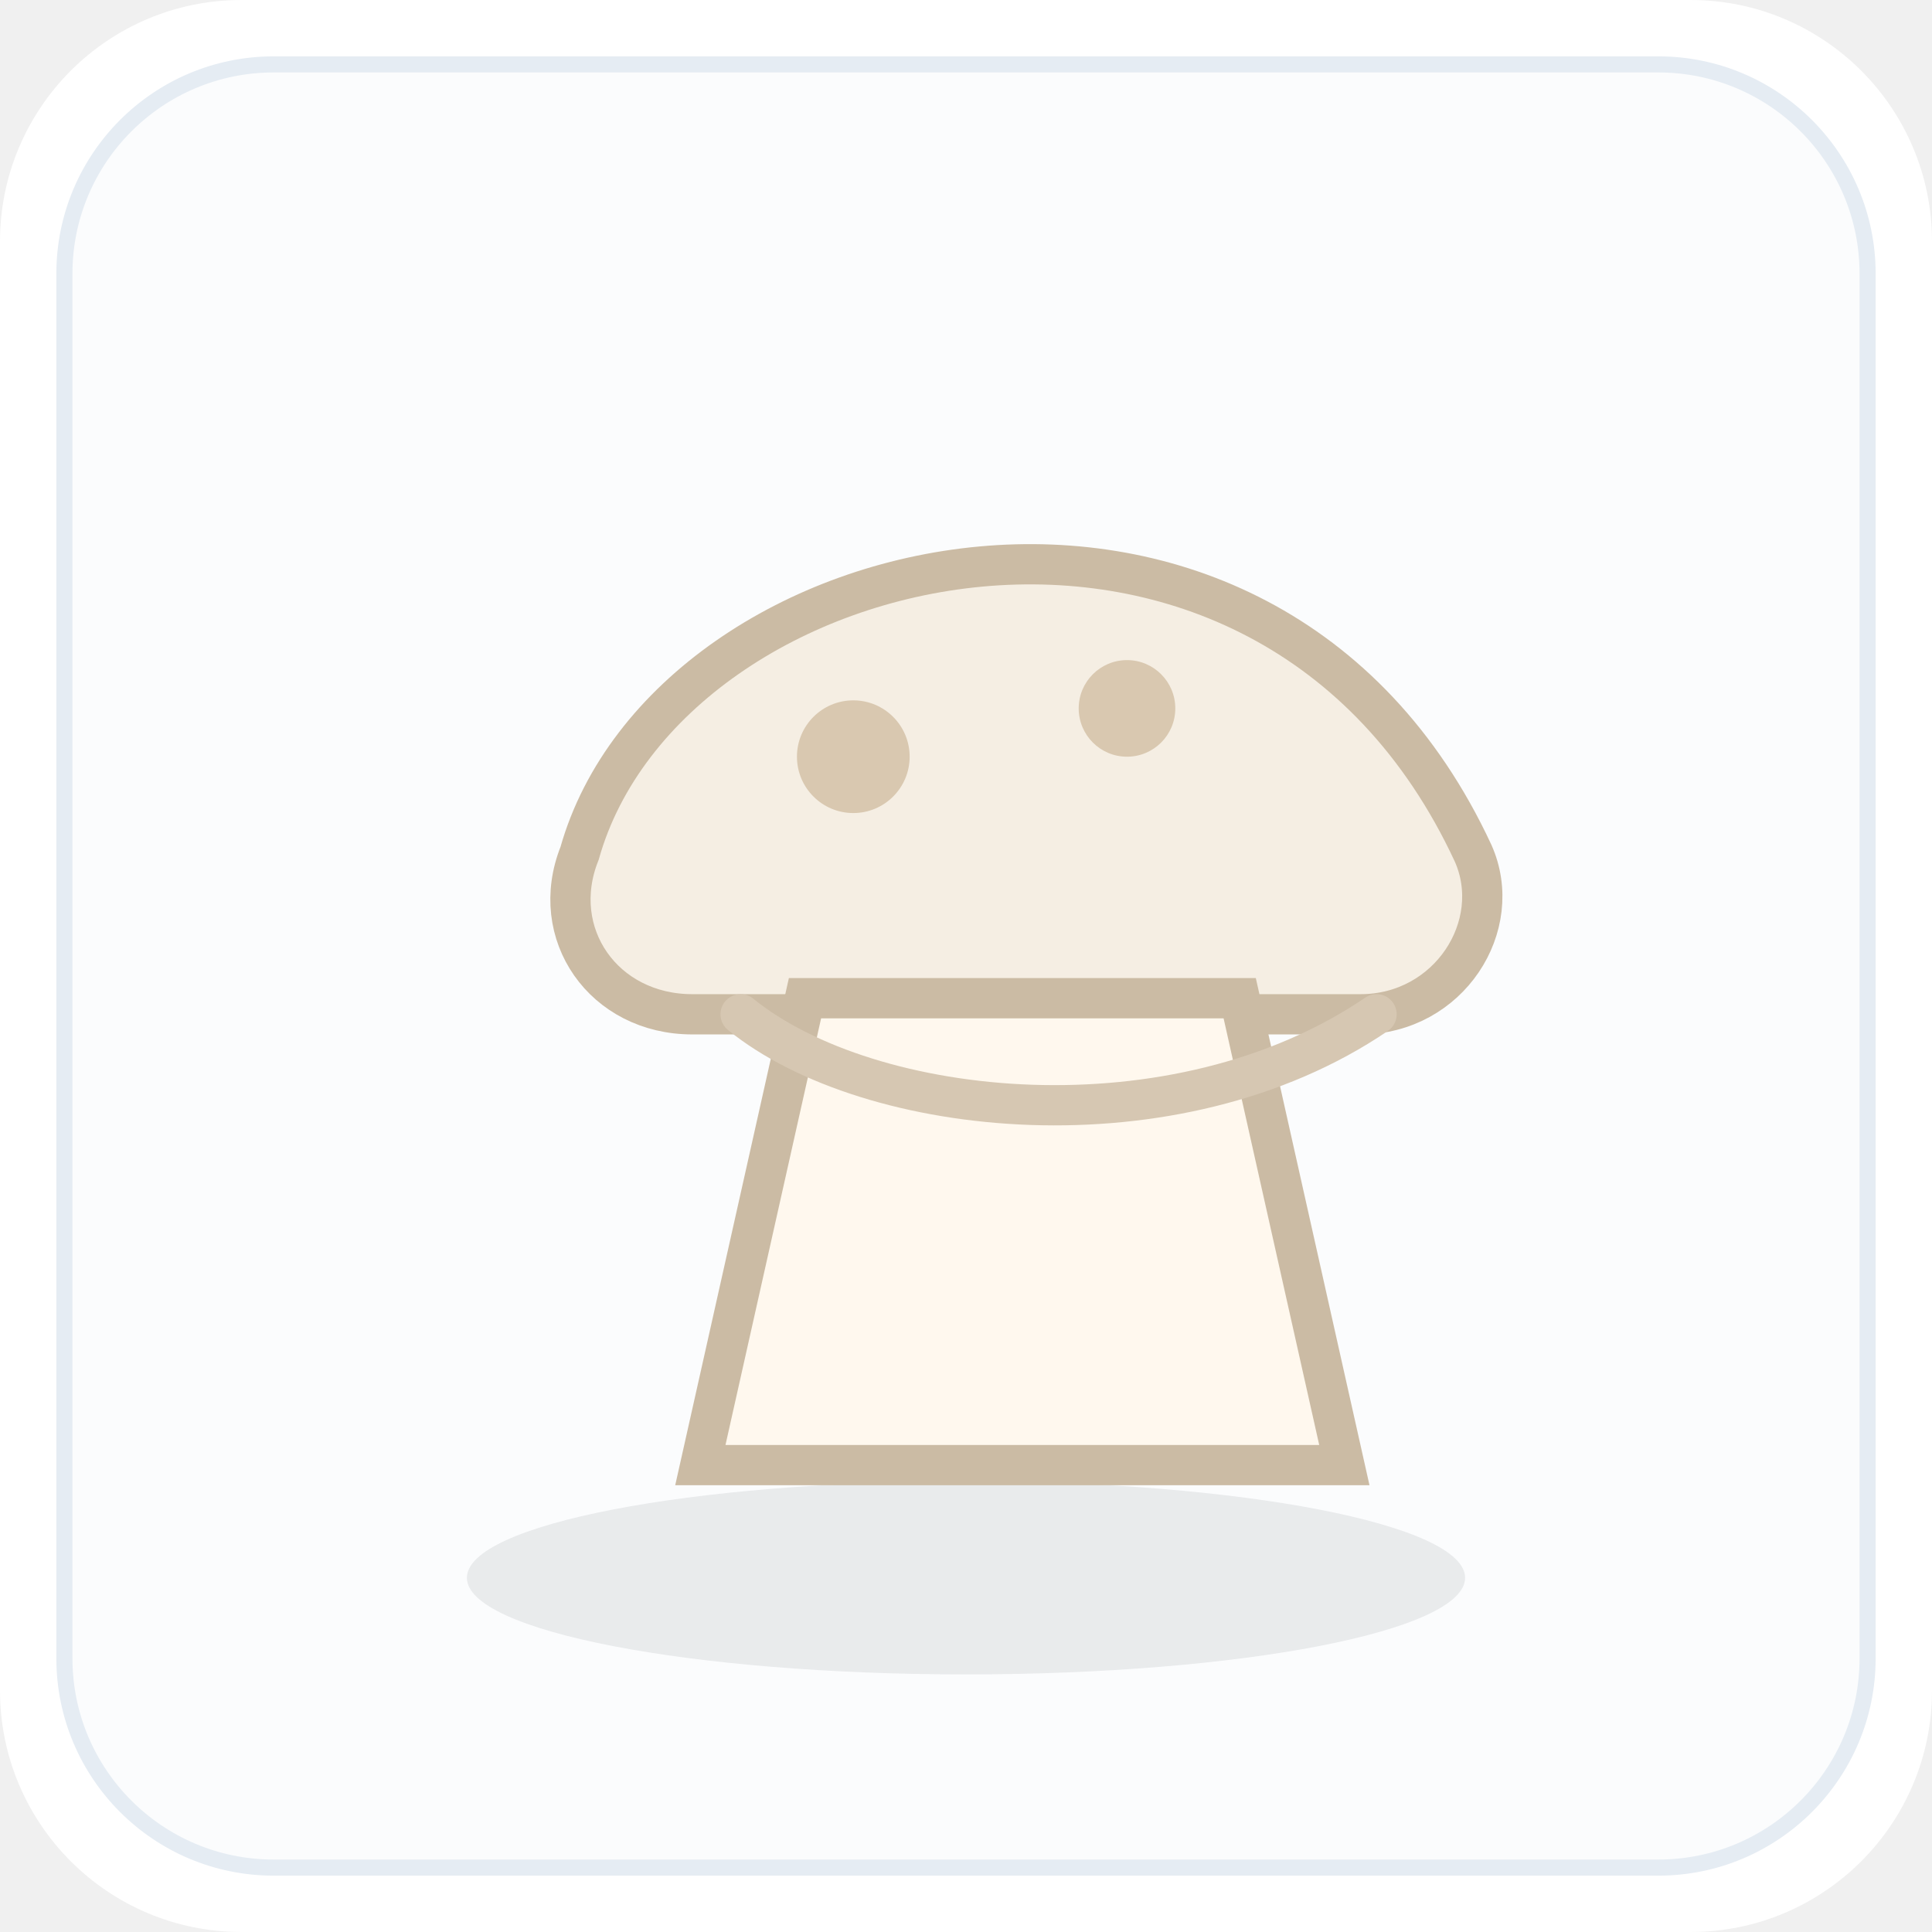
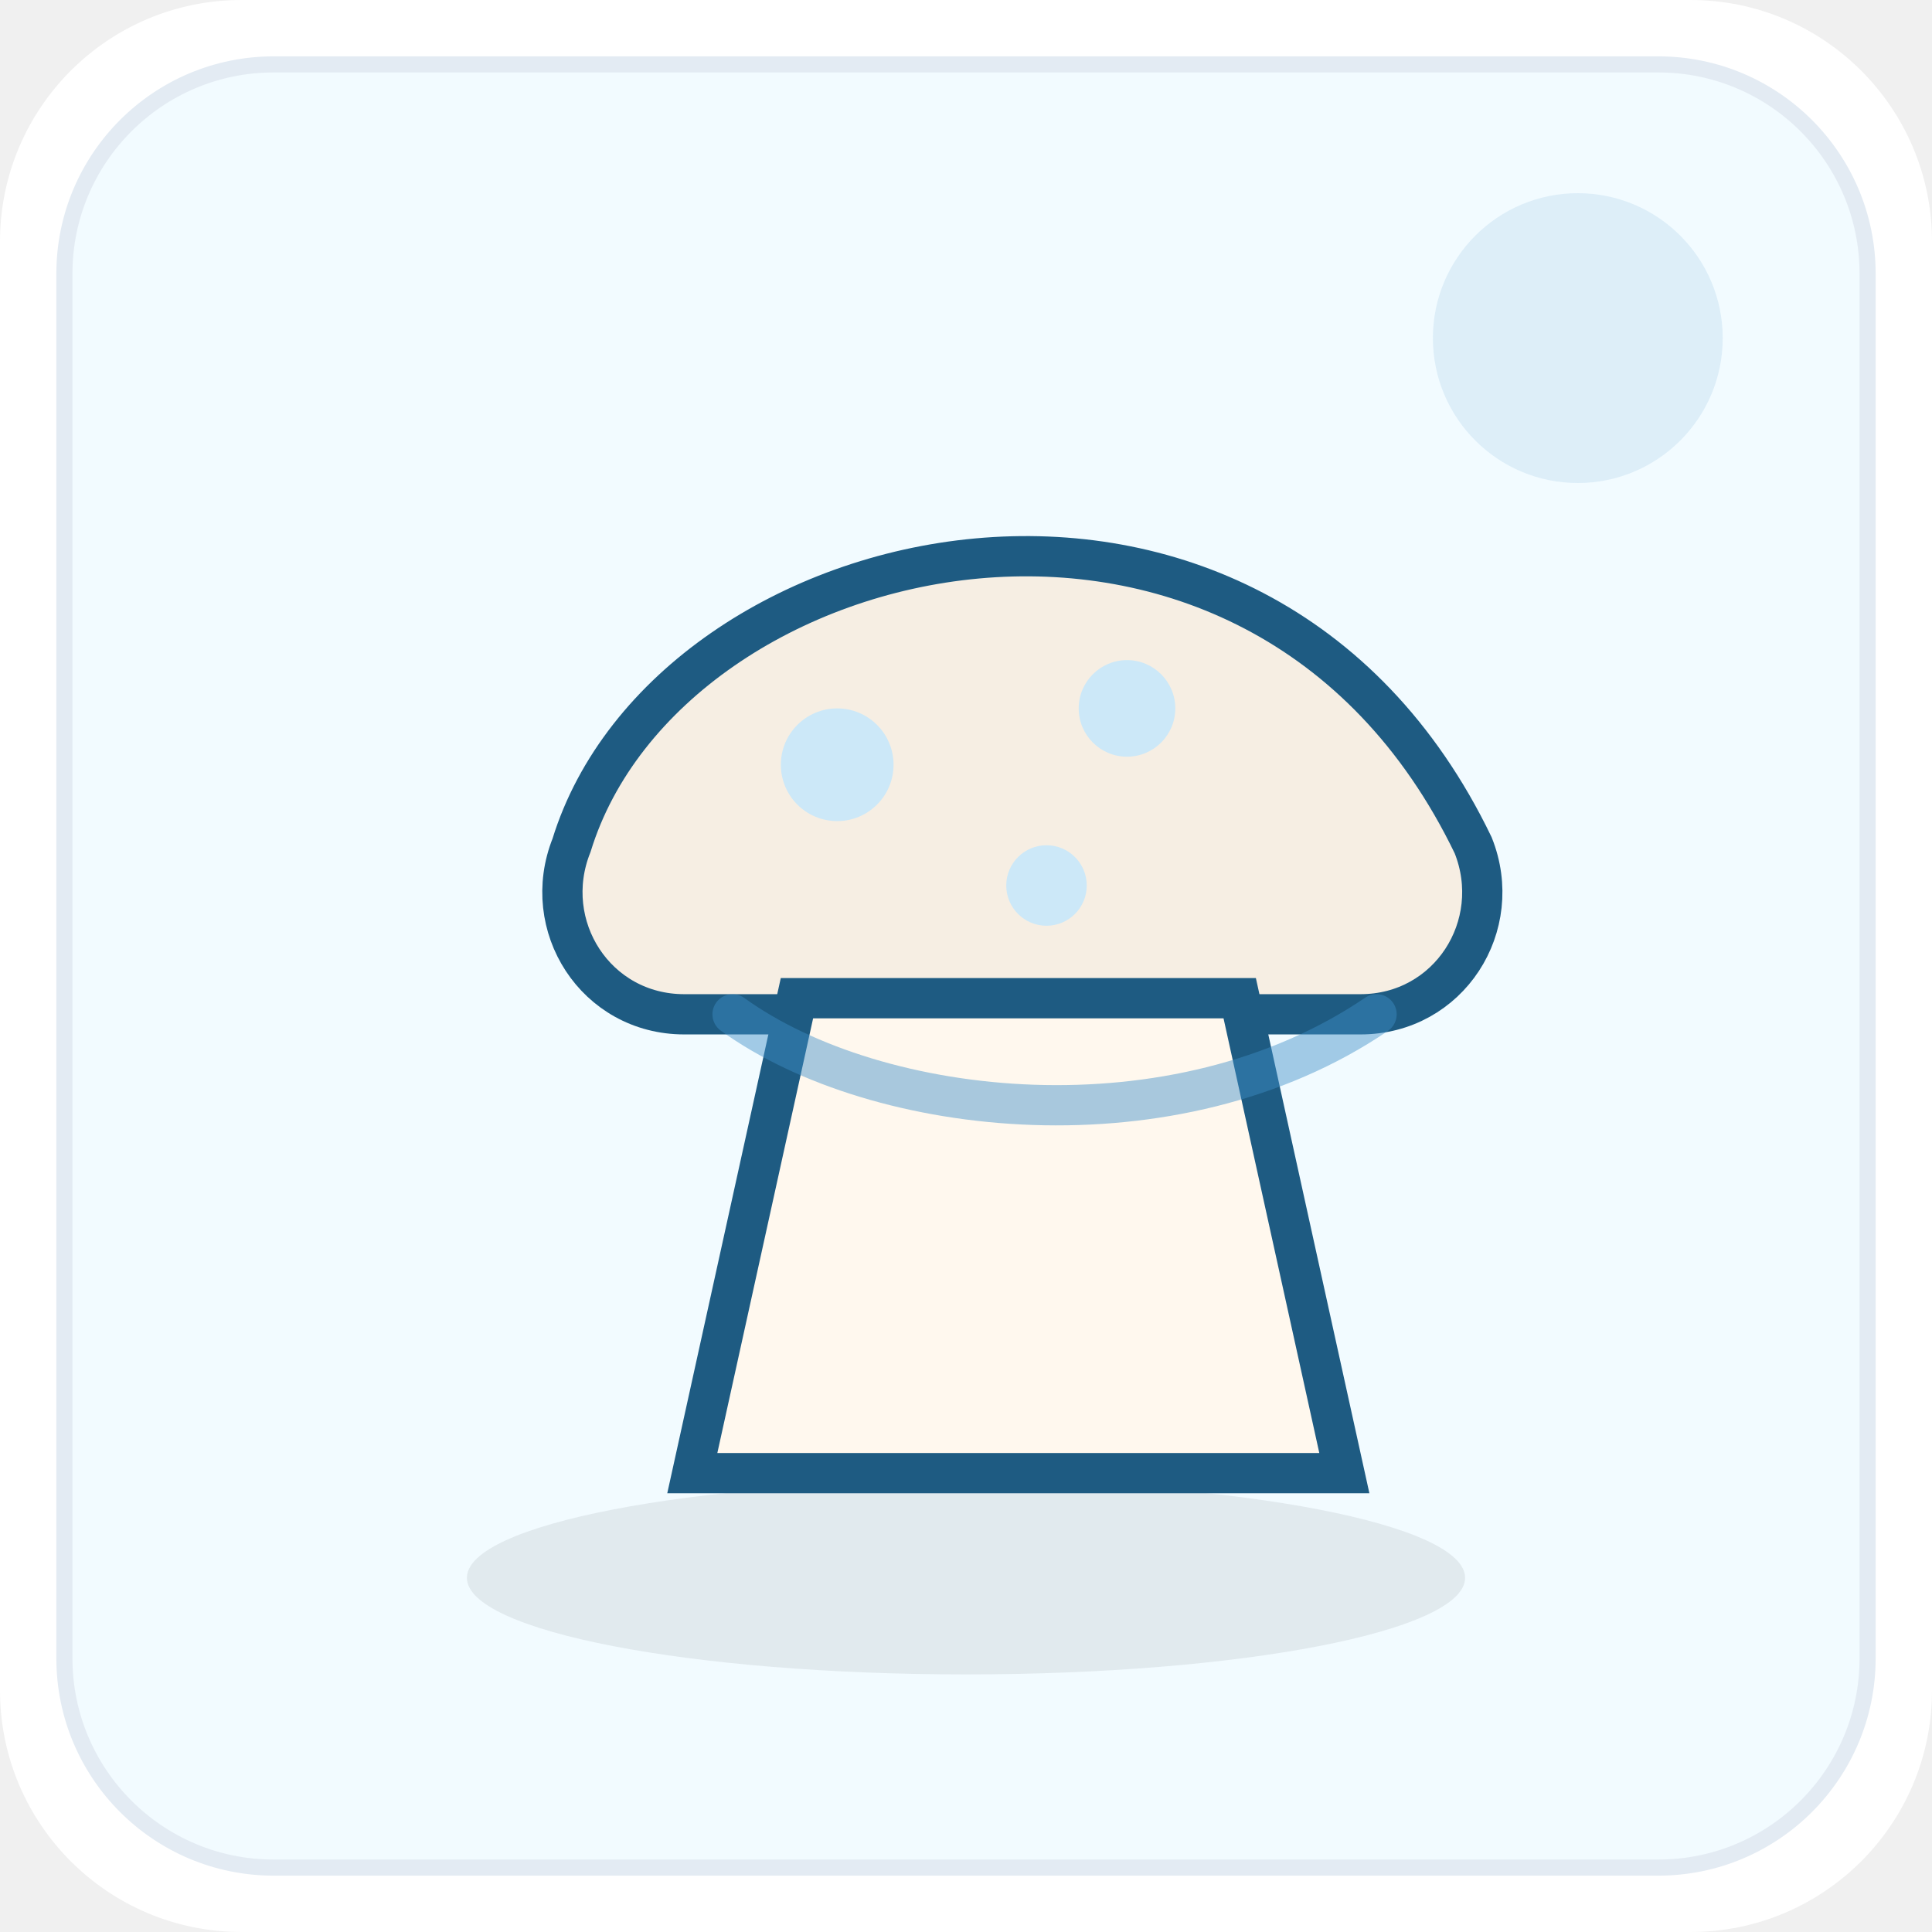
<svg xmlns="http://www.w3.org/2000/svg" viewBox="0 0 240 240" role="img" aria-label="白玉菇">
-   <rect width="240" height="240" rx="30" fill="#ffffff" />
-   <rect x="8" y="8" width="224" height="224" rx="26" fill="#fbfcfd" stroke="#e5ecf3" stroke-width="2" />
+   <rect width="240" height="240" rx="30" fill="#fff" />
+   <rect x="8" y="8" width="224" height="224" rx="26" fill="#f2fbff" stroke="#e3ebf3" stroke-width="2" />
+   <circle cx="196" cy="42" r="18" fill="#3d8ec7" opacity=".12" />
  <ellipse cx="120" cy="196" rx="62" ry="12" fill="#17202a" opacity=".08" />
-   <path d="M72 106c11-39 85-56 111 0 4 9-3 20-14 20H86c-11 0-18-10-14-20Z" fill="#f5eee3" stroke="#cbbba4" stroke-width="5" />
-   <path d="M100 124h54l13 58H87l13-58Z" fill="#fff8ee" stroke="#cbbba4" stroke-width="5" />
-   <path d="M92 126c16 13 54 17 79 0" fill="none" stroke="#d6c7b2" stroke-width="5" stroke-linecap="round" />
-   <circle cx="106" cy="94" r="7" fill="#d9c8b0" />
-   <circle cx="140" cy="88" r="6" fill="#d9c8b0" />
+   <path d="M71 105c12-39 85-56 112 0 4 10-3 21-14 21H85c-11 0-18-11-14-21Z" fill="#f6eee3" stroke="#1e5b82" stroke-width="5" />
+   <path d="M99 124h55l13 59H86l13-59Z" fill="#fff8ee" stroke="#1e5b82" stroke-width="5" />
+   <path d="M91 126c18 13 55 17 80 0" fill="none" stroke="#3d8ec7" stroke-width="5" opacity=".45" stroke-linecap="round" />
+   <circle cx="104" cy="95" r="7" fill="#cce8f8" />
+   <circle cx="140" cy="88" r="6" fill="#cce8f8" />
+   <circle cx="130" cy="110" r="5" fill="#cce8f8" />
</svg>
